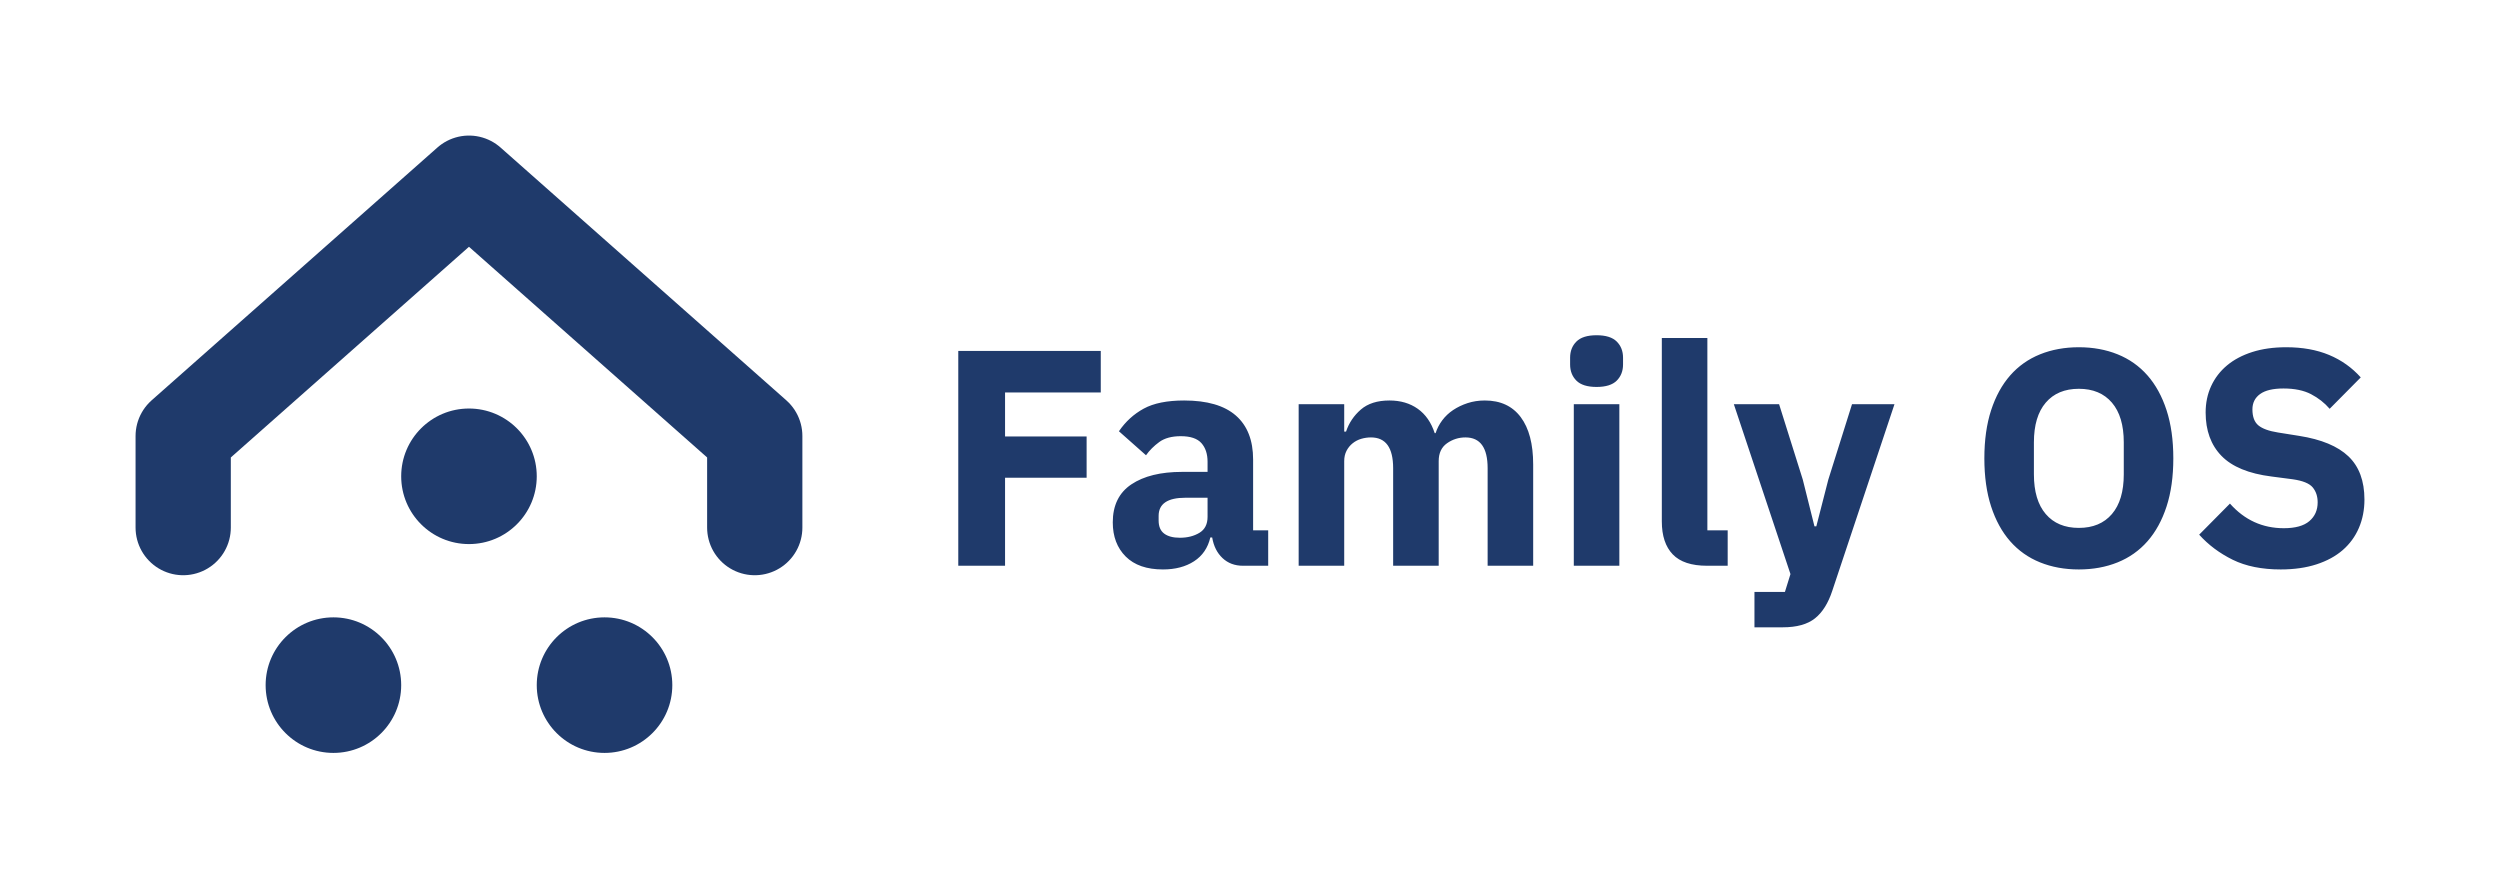
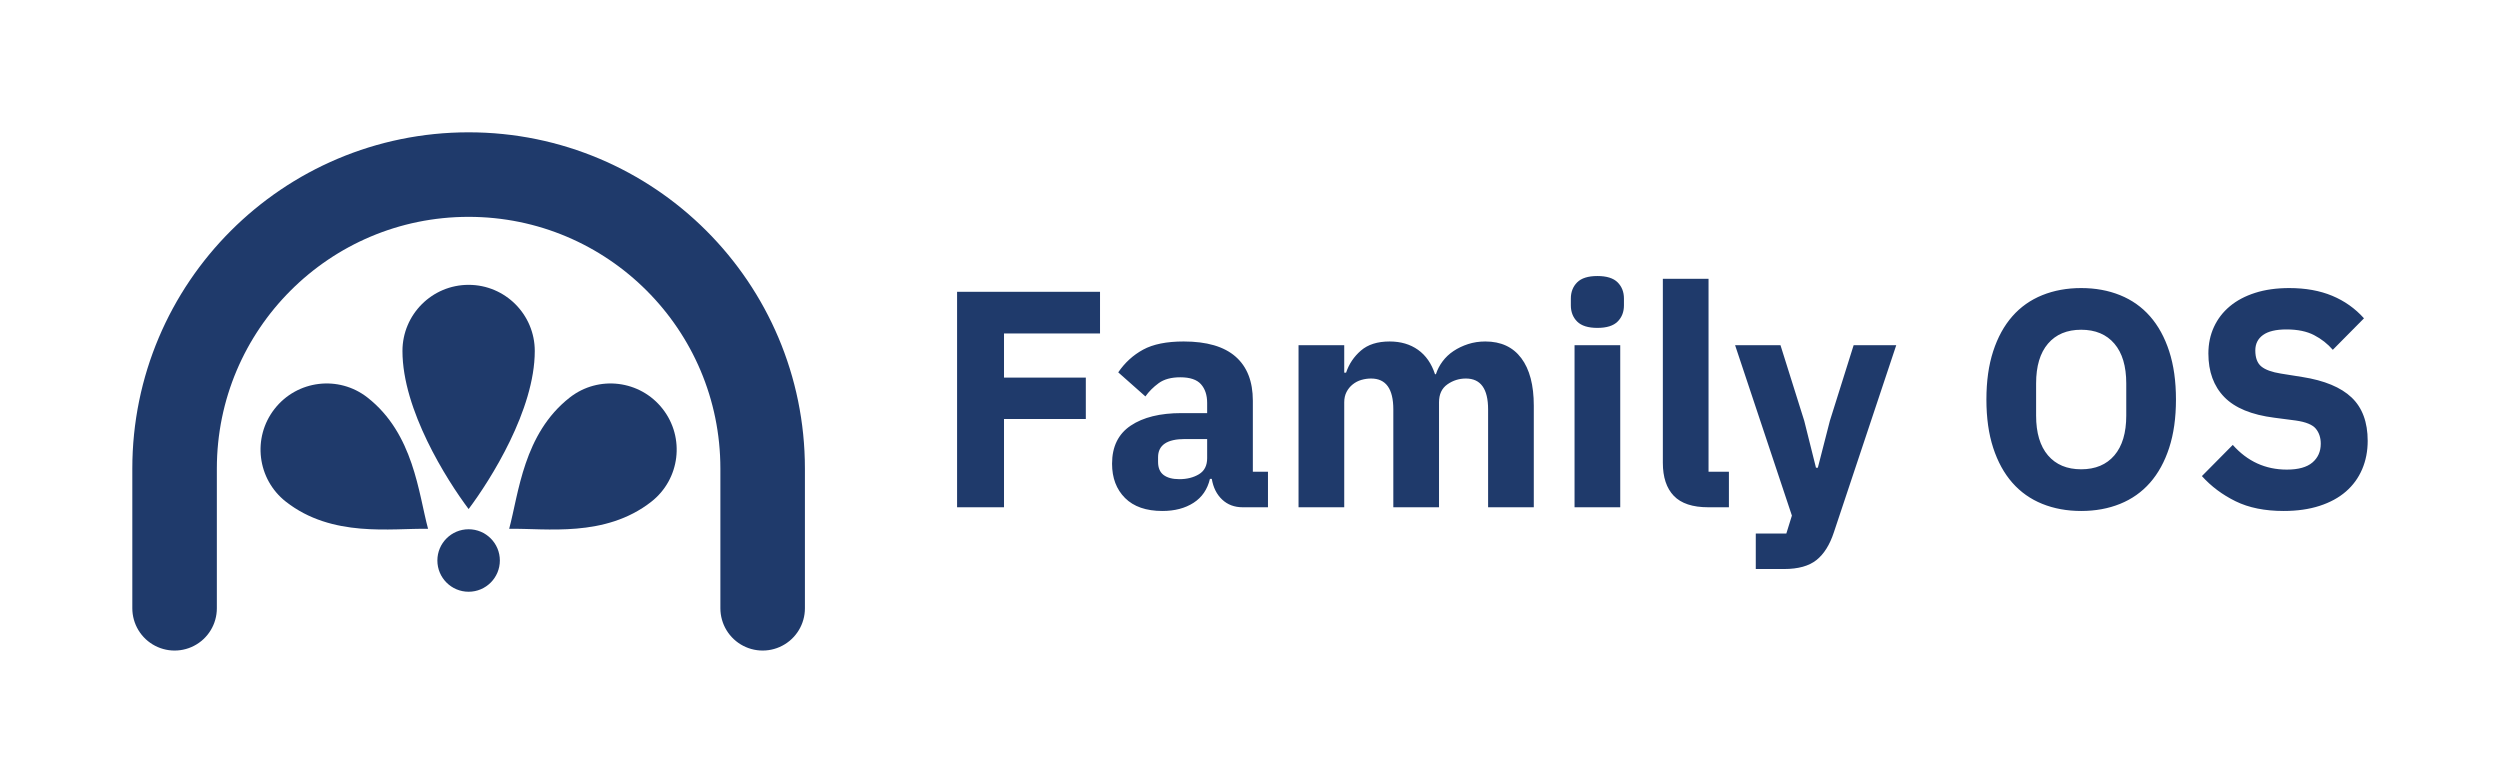
- <svg xmlns="http://www.w3.org/2000/svg" viewBox="0 0 1364.69 485" role="img" aria-label="Family OS">
-   <g transform="translate(74 74) scale(1)">
-     <path d="M26 214V164L182 26 338 164v50" fill="none" stroke="#1F3A6B" stroke-width="52" stroke-linecap="round" stroke-linejoin="round" />
-     <circle cx="182" cy="186" r="37" fill="#1F3A6B" />
-     <circle cx="108" cy="300" r="37" fill="#1F3A6B" />
-     <circle cx="256" cy="300" r="37" fill="#1F3A6B" />
+ <svg xmlns="http://www.w3.org/2000/svg" viewBox="0 0 1360.39 426" role="img" aria-label="Family OS">
+   <g transform="translate(72 72) scale(1)">
+     <path d="M23 259V183A160 160 0 0 1 343 183V259" fill="none" stroke="#1F3A6B" stroke-width="46" stroke-linecap="round" stroke-linejoin="round" />
+     <circle cx="183" cy="233" r="17" fill="#1F3A6B" />
+     <path transform="translate(183 233) rotate(52)" d="M0-28C12-44 36-66 36-98A36 36 0 0 0-36-98C-36-66-12-44 0-28Z" fill="#1F3A6B" />
+     <path transform="translate(183 233)" d="M0-28C12-44 36-82 36-114A36 36 0 0 0-36-114C-36-82-12-44 0-28Z" fill="#1F3A6B" />
+     <path transform="translate(183 233) rotate(-52)" d="M0-28C12-44 36-66 36-98A36 36 0 0 0-36-98C-36-66-12-44 0-28Z" fill="#1F3A6B" />
  </g>
-   <g transform="translate(523.1 183) scale(0.168)">
+   <g transform="translate(520.8 150.2) scale(0.168)">
    <path d="M0 749L0 51L463 51L463 186L152 186L152 329L417 329L417 463L152 463L152 749L0 749ZM925 749Q885 749 858.5 724Q832 699 825 657L819 657Q807 708 766 734.5Q725 761 665 761Q586 761 544 719Q502 677 502 608Q502 525 562.5 484.5Q623 444 727 444L810 444L810 411Q810 373 790 350.5Q770 328 723 328Q679 328 653 347Q627 366 610 390L522 312Q554 265 602.5 238.5Q651 212 734 212Q846 212 902 261Q958 310 958 404L958 634L1007 634L1007 749L925 749ZM720 658Q757 658 783.5 642Q810 626 810 590L810 528L738 528Q651 528 651 587L651 602Q651 631 669 644.5Q687 658 720 658ZM1106 749L1106 224L1254 224L1254 313L1260 313Q1274 271 1308 241.5Q1342 212 1401 212Q1455 212 1493 239Q1531 266 1548 318L1551 318Q1558 296 1572.5 276.5Q1587 257 1608 243Q1629 229 1655 220.5Q1681 212 1711 212Q1787 212 1827.5 266Q1868 320 1868 420L1868 749L1720 749L1720 432Q1720 332 1648 332Q1615 332 1588 351Q1561 370 1561 409L1561 749L1413 749L1413 432Q1413 332 1341 332Q1325 332 1309.5 336.5Q1294 341 1281.5 351Q1269 361 1261.5 375.5Q1254 390 1254 409L1254 749L1106 749ZM2074 168Q2029 168 2008.5 147.5Q1988 127 1988 95L1988 73Q1988 41 2008.5 20.5Q2029 0 2074 0Q2119 0 2139.5 20.5Q2160 41 2160 73L2160 95Q2160 127 2139.5 147.5Q2119 168 2074 168ZM2000 224L2148 224L2148 749L2000 749L2000 224ZM2433 749Q2357 749 2321.5 712Q2286 675 2286 605L2286 9L2434 9L2434 634L2500 634L2500 749L2433 749ZM2904 224L3042 224L2840 830Q2820 891 2783.5 920Q2747 949 2679 949L2587 949L2587 834L2686 834L2704 776L2520 224L2667 224L2744 469L2782 621L2788 621L2827 469L2904 224ZM3641 761Q3572 761 3515 738Q3458 715 3418 669.5Q3378 624 3356 556.5Q3334 489 3334 400Q3334 311 3356 243.5Q3378 176 3418 130.5Q3458 85 3515 62Q3572 39 3641 39Q3710 39 3767 62Q3824 85 3864 130.5Q3904 176 3926 243.5Q3948 311 3948 400Q3948 489 3926 556.5Q3904 624 3864 669.5Q3824 715 3767 738Q3710 761 3641 761ZM3641 626Q3710 626 3748.5 581Q3787 536 3787 452L3787 348Q3787 264 3748.5 219Q3710 174 3641 174Q3572 174 3533.5 219Q3495 264 3495 348L3495 452Q3495 536 3533.5 581Q3572 626 3641 626ZM4297 761Q4205 761 4141 729.5Q4077 698 4032 648L4132 547Q4203 627 4307 627Q4363 627 4390 604Q4417 581 4417 543Q4417 514 4401 494.5Q4385 475 4336 468L4267 459Q4156 445 4104.5 392Q4053 339 4053 251Q4053 204 4071 165Q4089 126 4122.5 98Q4156 70 4204.5 54.5Q4253 39 4315 39Q4394 39 4454 64Q4514 89 4557 137L4456 239Q4431 210 4395.5 191.5Q4360 173 4306 173Q4255 173 4230 191Q4205 209 4205 241Q4205 277 4224.5 293Q4244 309 4288 316L4357 327Q4465 344 4517 393.5Q4569 443 4569 534Q4569 584 4551 626Q4533 668 4498.5 698Q4464 728 4413 744.5Q4362 761 4297 761Z" fill="#1F3A6B" />
  </g>
</svg>
